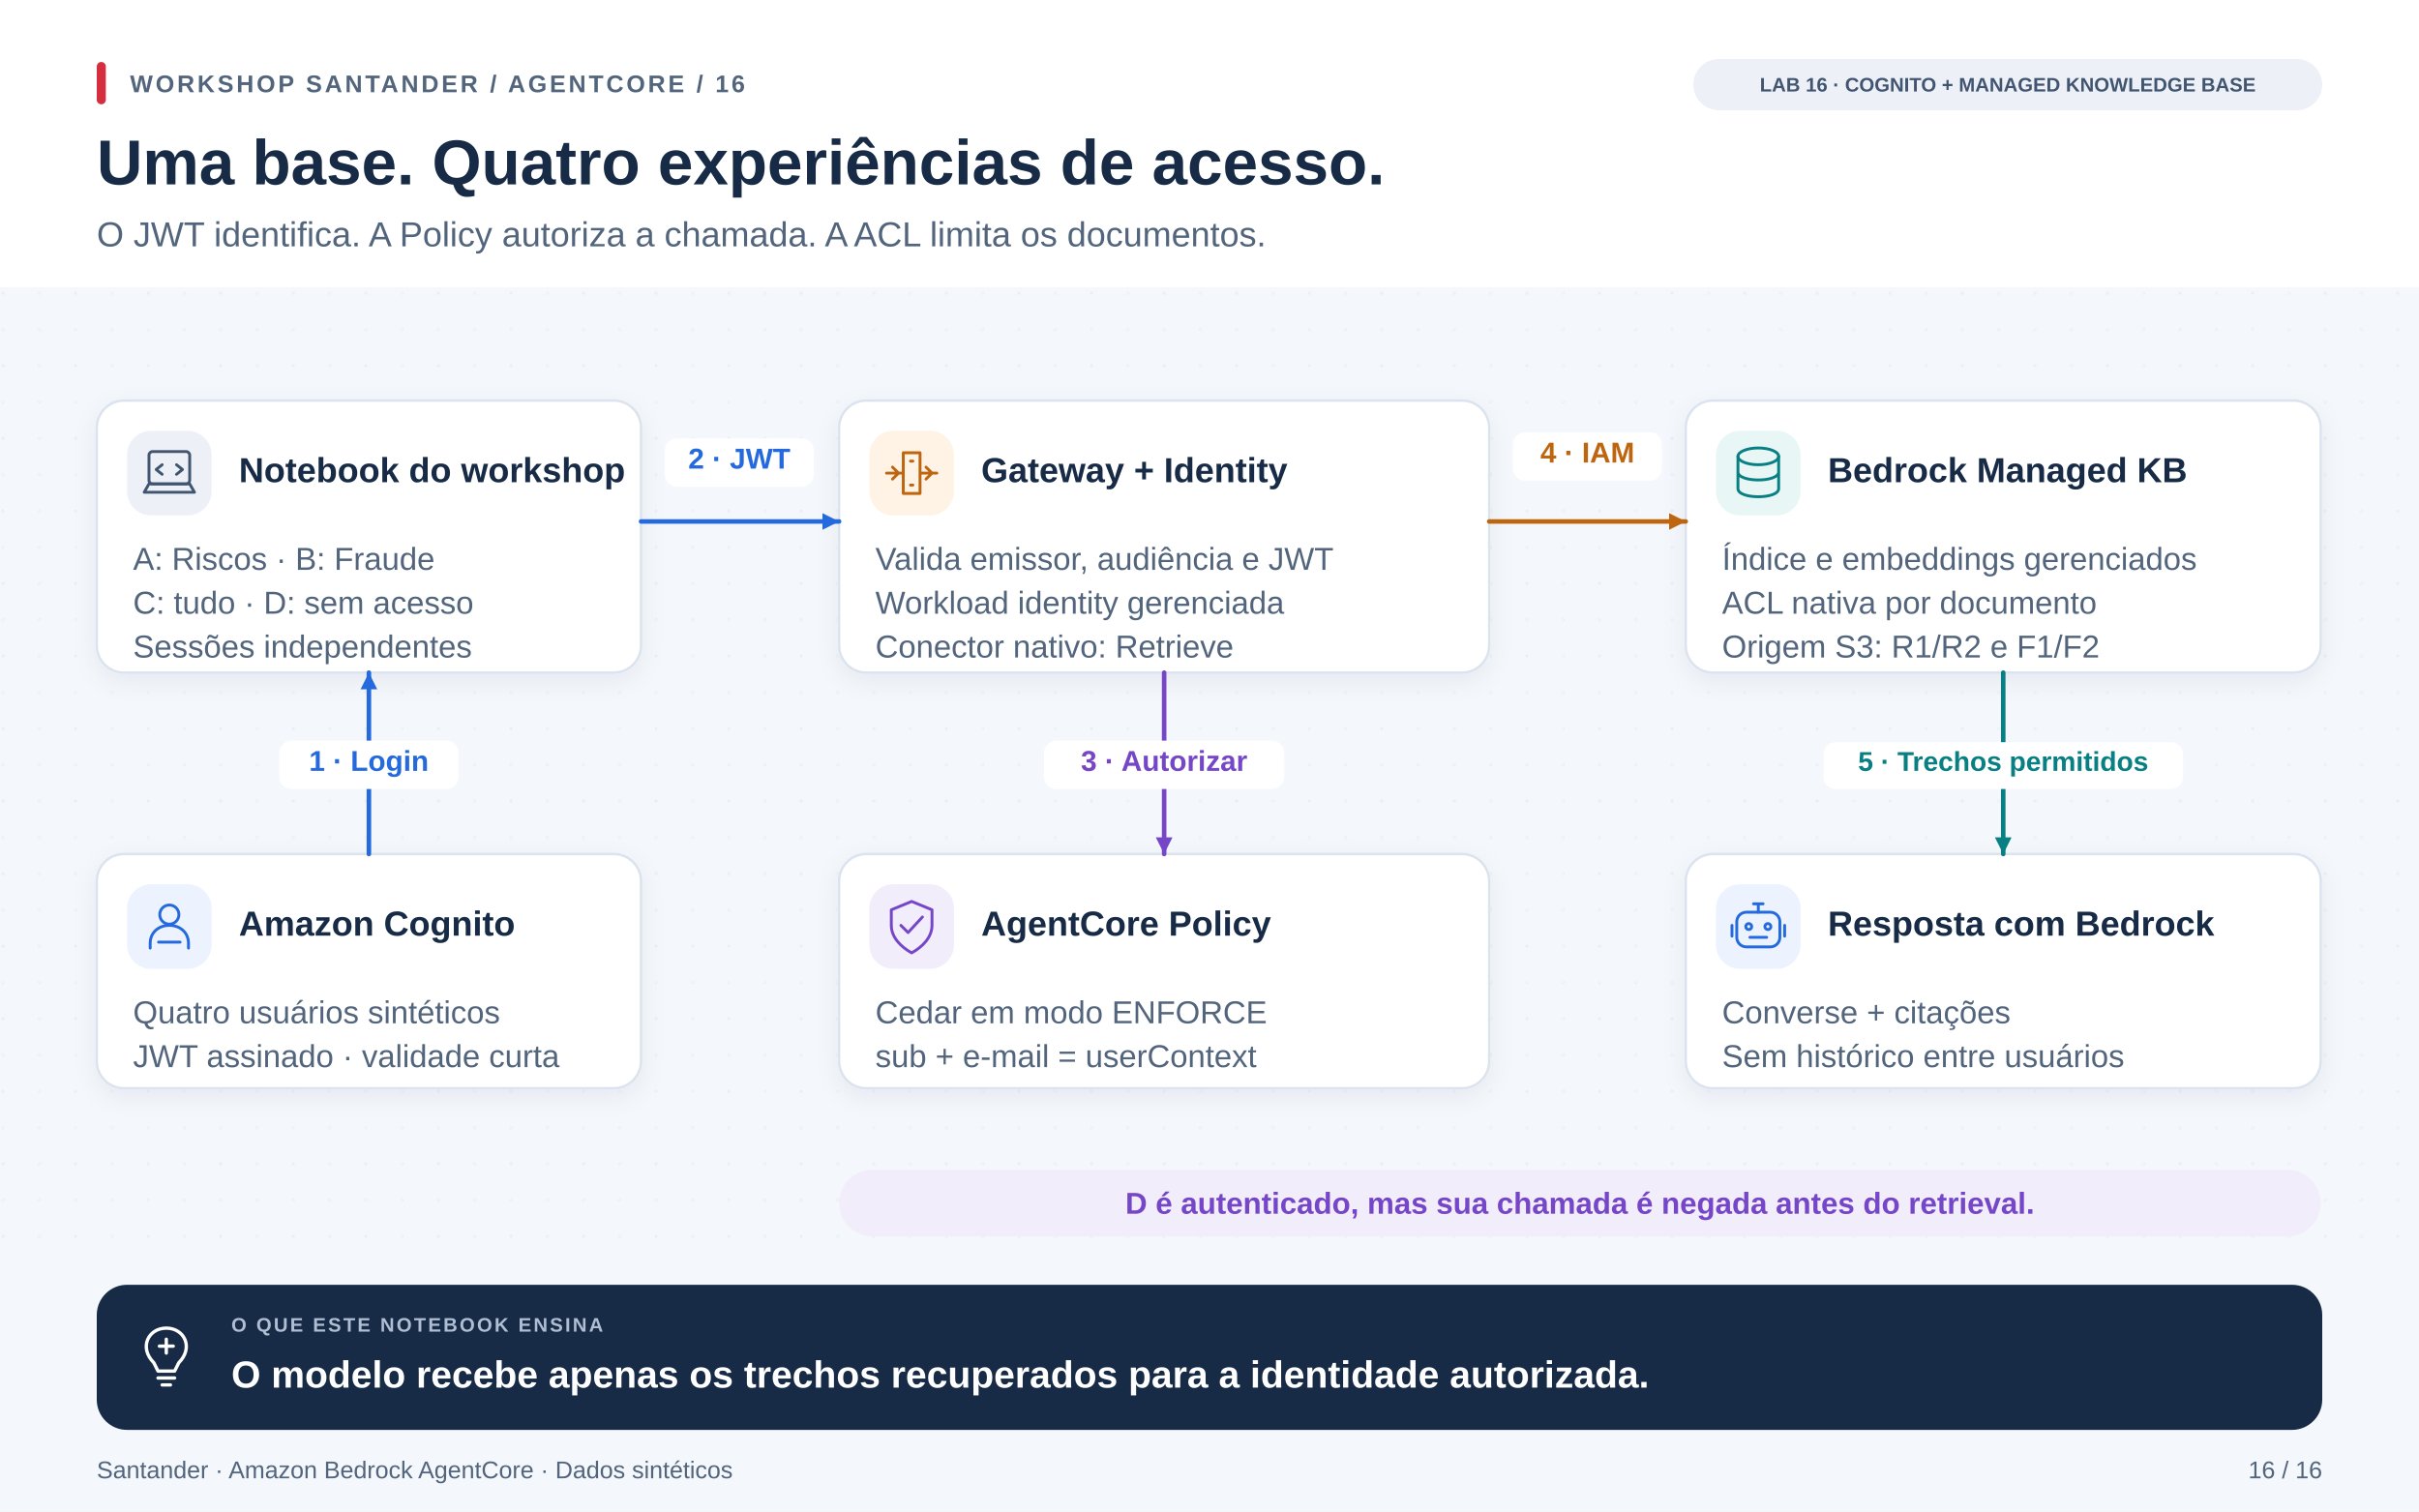
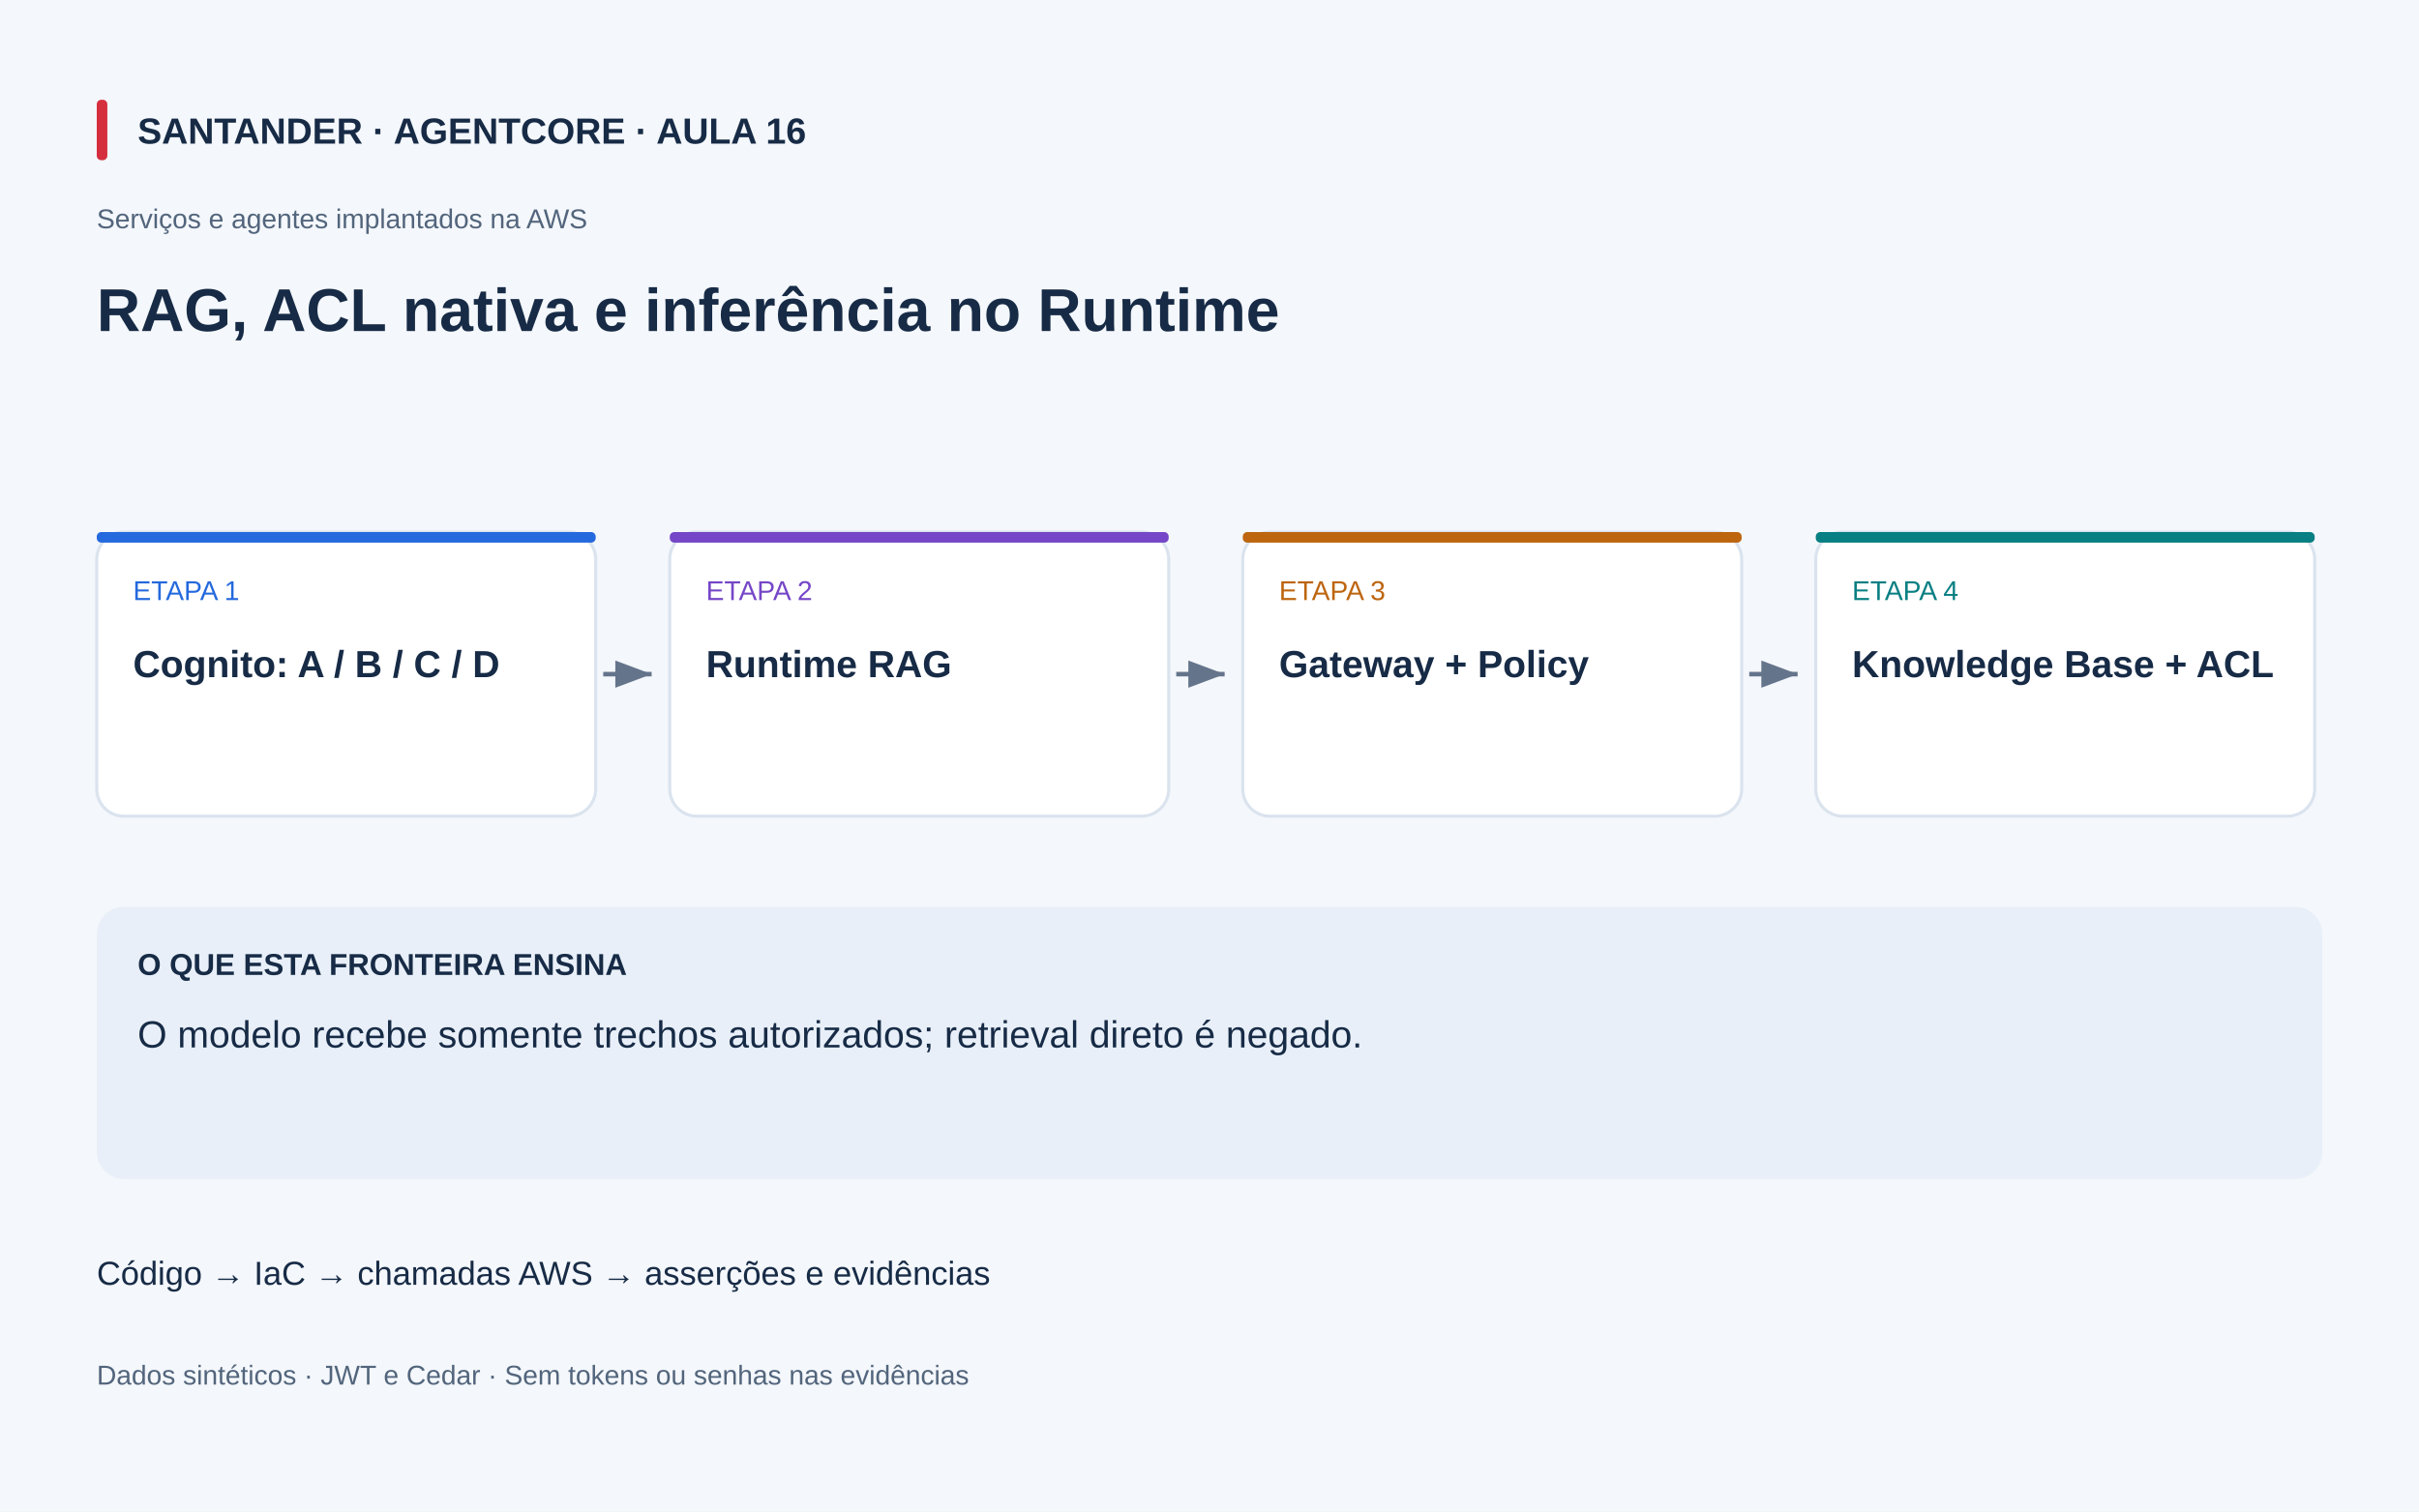
<svg xmlns="http://www.w3.org/2000/svg" width="1600" height="1000" viewBox="0 0 1600 1000" role="img" aria-labelledby="title desc">
+   <rect width="1600" height="1000" fill="#f4f7fb" />
  <defs>
-     <filter id="shadow" x="-20%" y="-20%" width="140%" height="150%">
-       <feDropShadow dx="0" dy="5" stdDeviation="8" flood-color="#172B46" flood-opacity=".06" />
-     </filter>
-     <pattern id="dots" width="24" height="24" patternUnits="userSpaceOnUse">
-       <circle cx="2" cy="2" r="1" fill="#DDE5EF" />
-     </pattern>
+     <marker id="arrow" markerWidth="10" markerHeight="10" refX="8" refY="3" orient="auto">
+       <path d="M0,0 L8,3 L0,6" fill="#64748b" />
+     </marker>
  </defs>
-   <rect x="0" y="0" width="1600" height="1000" rx="0" fill="#F4F7FB" />
-   <rect x="0" y="190" width="1600" height="650" fill="url(#dots)" opacity=".5" />
-   <rect x="0" y="0" width="1600" height="190" rx="0" fill="#FFFFFF" />
-   <rect x="64" y="41" width="6" height="28" rx="3" fill="#D52E3F" />
-   <text class="" x="86" y="61" fill="#52657C" font-family="Arial,Helvetica,sans-serif" font-size="16" font-weight="700" text-anchor="start" letter-spacing="1.8">
-     <tspan x="86" dy="0">WORKSHOP SANTANDER  /  AGENTCORE  /  16</tspan>
-   </text>
-   <text class="" x="64" y="122" fill="#172B46" font-family="Arial,Helvetica,sans-serif" font-size="42" font-weight="700" text-anchor="start">
-     <tspan x="64" dy="0">Uma base. Quatro experiências de acesso.</tspan>
-   </text>
-   <text class="" x="64" y="163" fill="#52657C" font-family="Arial,Helvetica,sans-serif" font-size="23" font-weight="400" text-anchor="start">
-     <tspan x="64" dy="0">O JWT identifica. A Policy autoriza a chamada. A ACL limita os documentos.</tspan>
-   </text>
-   <rect x="1120" y="39" width="416" height="34" rx="17.0" fill="#EDF1F7" />
-   <text class="" x="1328.0" y="60.55" fill="#415571" font-family="Arial,Helvetica,sans-serif" font-size="13" font-weight="700" text-anchor="middle">
-     <tspan x="1328.0" dy="0">LAB 16 · COGNITO + MANAGED KNOWLEDGE BASE</tspan>
-   </text>
-   <rect x="64" y="850" width="1472" height="96" rx="20" fill="#172B46" />
-   <g transform="translate(88 875) scale(0.9166667)" fill="none" stroke="#FFFFFF" stroke-width="2.4" stroke-linecap="round" stroke-linejoin="round" aria-hidden="true">
-     <path d="M15 29c-11-11-4-25 9-25s20 14 9 25l-3 6H18zM18 40h12m-9 5h6M24 12v10m-5-5h10" />
+   <g font-family="Arial,Helvetica,sans-serif" fill="#172b46">
+     <rect x="64" y="66" width="7" height="40" rx="3" fill="#d52e3f" />
+     <text x="91" y="95" font-size="24" font-weight="700">SANTANDER · AGENTCORE · AULA 16</text>
+     <text x="64" y="151" font-size="18" fill="#52657c">Serviços e agentes implantados na AWS</text>
+     <text x="64" y="219" font-size="40" font-weight="700">RAG, ACL nativa e inferência no Runtime</text>
+     <rect x="64" y="352" width="330" height="188" rx="18" fill="white" stroke="#dae3ee" stroke-width="2" />
+     <rect x="64" y="352" width="330" height="7" rx="3" fill="#2469dd" />
+     <text x="88" y="397" font-size="18" fill="#2469dd">ETAPA 1</text>
+     <text x="88" y="448" font-size="25" font-weight="700">Cognito: A / B / C / D</text>
+     <path d="M399,446 H431" stroke="#64748b" stroke-width="3" marker-end="url(#arrow)" />
+     <rect x="443" y="352" width="330" height="188" rx="18" fill="white" stroke="#dae3ee" stroke-width="2" />
+     <rect x="443" y="352" width="330" height="7" rx="3" fill="#7546c7" />
+     <text x="467" y="397" font-size="18" fill="#7546c7">ETAPA 2</text>
+     <text x="467" y="448" font-size="25" font-weight="700">Runtime RAG</text>
+     <path d="M778,446 H810" stroke="#64748b" stroke-width="3" marker-end="url(#arrow)" />
+     <rect x="822" y="352" width="330" height="188" rx="18" fill="white" stroke="#dae3ee" stroke-width="2" />
+     <rect x="822" y="352" width="330" height="7" rx="3" fill="#bd650f" />
+     <text x="846" y="397" font-size="18" fill="#bd650f">ETAPA 3</text>
+     <text x="846" y="448" font-size="25" font-weight="700">Gateway + Policy</text>
+     <path d="M1157,446 H1189" stroke="#64748b" stroke-width="3" marker-end="url(#arrow)" />
+     <rect x="1201" y="352" width="330" height="188" rx="18" fill="white" stroke="#dae3ee" stroke-width="2" />
+     <rect x="1201" y="352" width="330" height="7" rx="3" fill="#087f82" />
+     <text x="1225" y="397" font-size="18" fill="#087f82">ETAPA 4</text>
+     <text x="1225" y="448" font-size="25" font-weight="700">Knowledge Base + ACL</text>
+     <rect x="64" y="600" width="1472" height="180" rx="18" fill="#e8eff8" />
+     <text x="91" y="645" font-size="20" font-weight="700">O QUE ESTA FRONTEIRA ENSINA</text>
+     <text x="91" y="693" font-size="25">O modelo recebe somente trechos autorizados; retrieval direto é negado.</text>
+     <text x="64" y="850" font-size="22">Código → IaC → chamadas AWS → asserções e evidências</text>
+     <text x="64" y="916" font-size="18" fill="#52657c">Dados sintéticos · JWT e Cedar · Sem tokens ou senhas nas evidências</text>
  </g>
-   <text class="" x="153" y="881" fill="#AFBED2" font-family="Arial,Helvetica,sans-serif" font-size="13" font-weight="700" text-anchor="start" letter-spacing="1.4">
-     <tspan x="153" dy="0">O QUE ESTE NOTEBOOK ENSINA</tspan>
-   </text>
-   <text class="" x="153" y="918" fill="#FFFFFF" font-family="Arial,Helvetica,sans-serif" font-size="25" font-weight="600" text-anchor="start">
-     <tspan x="153" dy="0">O modelo recebe apenas os trechos recuperados para a identidade autorizada.</tspan>
-   </text>
-   <text class="" x="64" y="978" fill="#52657C" font-family="Arial,Helvetica,sans-serif" font-size="16" font-weight="400" text-anchor="start">
-     <tspan x="64" dy="0">Santander  ·  Amazon Bedrock AgentCore  ·  Dados sintéticos</tspan>
-   </text>
-   <text class="" x="1536" y="978" fill="#52657C" font-family="Arial,Helvetica,sans-serif" font-size="16" font-weight="400" text-anchor="end">
-     <tspan x="1536" dy="0">16 / 16</tspan>
-   </text>
-   <g class="node" data-x="64" data-y="265" data-w="360" data-h="180">
-     <rect x="64" y="265" width="360" height="180" rx="18" fill="#FFFFFF" stroke="#DAE3EE" stroke-width="1.6" filter="url(#shadow)" />
-     <rect x="84" y="285" width="56" height="56" rx="16" fill="#EDF1F7" />
-     <g transform="translate(93 294) scale(0.7916667)" fill="none" stroke="#415571" stroke-width="2.4" stroke-linecap="round" stroke-linejoin="round" aria-hidden="true">
-       <rect x="7" y="6" width="34" height="27" rx="3" />
-       <path d="M3 40h42l-4-7H7zM18 17l-5 4 5 4m12-8 5 4-5 4" />
-     </g>
-     <text class="node-text" x="158" y="319" fill="#172B46" font-family="Arial,Helvetica,sans-serif" font-size="23" font-weight="700" text-anchor="start">
-       <tspan x="158" dy="0">Notebook do workshop</tspan>
-     </text>
-     <text class="node-text" x="88" y="377" fill="#52657C" font-family="Arial,Helvetica,sans-serif" font-size="21" font-weight="400" text-anchor="start">
-       <tspan x="88" dy="0">A: Riscos · B: Fraude</tspan>
-       <tspan x="88" dy="29.0">C: tudo · D: sem acesso</tspan>
-       <tspan x="88" dy="29.0">Sessões independentes</tspan>
-     </text>
-   </g>
-   <g class="node" data-x="64" data-y="565" data-w="360" data-h="155">
-     <rect x="64" y="565" width="360" height="155" rx="18" fill="#FFFFFF" stroke="#DAE3EE" stroke-width="1.6" filter="url(#shadow)" />
-     <rect x="84" y="585" width="56" height="56" rx="16" fill="#ECF3FF" />
-     <g transform="translate(93 594) scale(0.7916667)" fill="none" stroke="#2469DD" stroke-width="2.4" stroke-linecap="round" stroke-linejoin="round" aria-hidden="true">
-       <circle cx="24" cy="14" r="8" />
-       <path d="M8 42v-4c0-9 7-15 16-15s16 6 16 15v4" />
-       <path d="M15 37h18" />
-     </g>
-     <text class="node-text" x="158" y="619" fill="#172B46" font-family="Arial,Helvetica,sans-serif" font-size="23" font-weight="700" text-anchor="start">
-       <tspan x="158" dy="0">Amazon Cognito</tspan>
-     </text>
-     <text class="node-text" x="88" y="677" fill="#52657C" font-family="Arial,Helvetica,sans-serif" font-size="21" font-weight="400" text-anchor="start">
-       <tspan x="88" dy="0">Quatro usuários sintéticos</tspan>
-       <tspan x="88" dy="29.0">JWT assinado · validade curta</tspan>
-     </text>
-   </g>
-   <g class="node" data-x="555" data-y="265" data-w="430" data-h="180">
-     <rect x="555" y="265" width="430" height="180" rx="18" fill="#FFFFFF" stroke="#DAE3EE" stroke-width="1.6" filter="url(#shadow)" />
-     <rect x="575" y="285" width="56" height="56" rx="16" fill="#FFF3E5" />
-     <g transform="translate(584 294) scale(0.7916667)" fill="none" stroke="#BD650F" stroke-width="2.4" stroke-linecap="round" stroke-linejoin="round" aria-hidden="true">
-       <path d="M17 7h14v34H17zM3 24h14m14 0h14M8 19l5 5-5 5m28-10 5 5-5 5" />
-       <path d="M23 14h2m-2 20h2" />
-     </g>
-     <text class="node-text" x="649" y="319" fill="#172B46" font-family="Arial,Helvetica,sans-serif" font-size="23" font-weight="700" text-anchor="start">
-       <tspan x="649" dy="0">Gateway + Identity</tspan>
-     </text>
-     <text class="node-text" x="579" y="377" fill="#52657C" font-family="Arial,Helvetica,sans-serif" font-size="21" font-weight="400" text-anchor="start">
-       <tspan x="579" dy="0">Valida emissor, audiência e JWT</tspan>
-       <tspan x="579" dy="29.0">Workload identity gerenciada</tspan>
-       <tspan x="579" dy="29.0">Conector nativo: Retrieve</tspan>
-     </text>
-   </g>
-   <g class="node" data-x="555" data-y="565" data-w="430" data-h="155">
-     <rect x="555" y="565" width="430" height="155" rx="18" fill="#FFFFFF" stroke="#DAE3EE" stroke-width="1.6" filter="url(#shadow)" />
-     <rect x="575" y="585" width="56" height="56" rx="16" fill="#F2EDFB" />
-     <g transform="translate(584 594) scale(0.7916667)" fill="none" stroke="#7546C7" stroke-width="2.4" stroke-linecap="round" stroke-linejoin="round" aria-hidden="true">
-       <path d="M24 3l17 7v13c0 10-8 18-17 23C15 41 7 33 7 23V10z" />
-       <path d="M15 23l6 6 12-13" />
-     </g>
-     <text class="node-text" x="649" y="619" fill="#172B46" font-family="Arial,Helvetica,sans-serif" font-size="23" font-weight="700" text-anchor="start">
-       <tspan x="649" dy="0">AgentCore Policy</tspan>
-     </text>
-     <text class="node-text" x="579" y="677" fill="#52657C" font-family="Arial,Helvetica,sans-serif" font-size="21" font-weight="400" text-anchor="start">
-       <tspan x="579" dy="0">Cedar em modo ENFORCE</tspan>
-       <tspan x="579" dy="29.0">sub + e-mail = userContext</tspan>
-     </text>
-   </g>
-   <g class="node" data-x="1115" data-y="265" data-w="420" data-h="180">
-     <rect x="1115" y="265" width="420" height="180" rx="18" fill="#FFFFFF" stroke="#DAE3EE" stroke-width="1.6" filter="url(#shadow)" />
-     <rect x="1135" y="285" width="56" height="56" rx="16" fill="#E8F7F5" />
-     <g transform="translate(1144 294) scale(0.7916667)" fill="none" stroke="#087F82" stroke-width="2.4" stroke-linecap="round" stroke-linejoin="round" aria-hidden="true">
-       <ellipse cx="24" cy="10" rx="17" ry="7" />
-       <path d="M7 10v27c0 9 34 9 34 0V10M7 23c0 9 34 9 34 0" />
-     </g>
-     <text class="node-text" x="1209" y="319" fill="#172B46" font-family="Arial,Helvetica,sans-serif" font-size="23" font-weight="700" text-anchor="start">
-       <tspan x="1209" dy="0">Bedrock Managed KB</tspan>
-     </text>
-     <text class="node-text" x="1139" y="377" fill="#52657C" font-family="Arial,Helvetica,sans-serif" font-size="21" font-weight="400" text-anchor="start">
-       <tspan x="1139" dy="0">Índice e embeddings gerenciados</tspan>
-       <tspan x="1139" dy="29.0">ACL nativa por documento</tspan>
-       <tspan x="1139" dy="29.0">Origem S3: R1/R2 e F1/F2</tspan>
-     </text>
-   </g>
-   <g class="node" data-x="1115" data-y="565" data-w="420" data-h="155">
-     <rect x="1115" y="565" width="420" height="155" rx="18" fill="#FFFFFF" stroke="#DAE3EE" stroke-width="1.6" filter="url(#shadow)" />
-     <rect x="1135" y="585" width="56" height="56" rx="16" fill="#ECF3FF" />
-     <g transform="translate(1144 594) scale(0.7916667)" fill="none" stroke="#2469DD" stroke-width="2.4" stroke-linecap="round" stroke-linejoin="round" aria-hidden="true">
-       <rect x="6" y="12" width="36" height="29" rx="8" />
-       <path d="M24 12V5m-4 0h8M2 23v9m44-9v9" />
-       <circle cx="16" cy="24" r="2.5" />
-       <circle cx="32" cy="24" r="2.5" />
-       <path d="M17 33h14" />
-     </g>
-     <text class="node-text" x="1209" y="619" fill="#172B46" font-family="Arial,Helvetica,sans-serif" font-size="23" font-weight="700" text-anchor="start">
-       <tspan x="1209" dy="0">Resposta com Bedrock</tspan>
-     </text>
-     <text class="node-text" x="1139" y="677" fill="#52657C" font-family="Arial,Helvetica,sans-serif" font-size="21" font-weight="400" text-anchor="start">
-       <tspan x="1139" dy="0">Converse + citações</tspan>
-       <tspan x="1139" dy="29.0">Sem histórico entre usuários</tspan>
-     </text>
-   </g>
-   <path d="M 244 565 L 244 445" stroke="#2469DD" fill="none" stroke-width="3" stroke-linejoin="round" stroke-linecap="round" />
-   <polygon points="244,445 249.5,456.0 238.5,456.0" fill="#2469DD" />
-   <rect x="184.685" y="490" width="118.63" height="32" rx="8" fill="#FFFFFF" />
-   <text class="" x="244" y="510" fill="#2469DD" font-family="Arial,Helvetica,sans-serif" font-size="19" font-weight="600" text-anchor="middle">
-     <tspan x="244" dy="0">1 · Login</tspan>
-   </text>
-   <path d="M 424 345 L 555 345" stroke="#2469DD" fill="none" stroke-width="3" stroke-linejoin="round" stroke-linecap="round" />
-   <polygon points="555,345 544.0,350.5 544.0,339.5" fill="#2469DD" />
-   <rect x="439.755" y="290" width="98.49" height="32" rx="8" fill="#FFFFFF" />
-   <text class="" x="489" y="310" fill="#2469DD" font-family="Arial,Helvetica,sans-serif" font-size="19" font-weight="600" text-anchor="middle">
-     <tspan x="489" dy="0">2 · JWT</tspan>
-   </text>
-   <path d="M 770 445 L 770 565" stroke="#7546C7" fill="none" stroke-width="3" stroke-linejoin="round" stroke-linecap="round" />
-   <polygon points="770,565 764.5,554.0 775.5,554.0" fill="#7546C7" />
-   <rect x="690.545" y="490" width="158.91" height="32" rx="8" fill="#FFFFFF" />
-   <text class="" x="770" y="510" fill="#7546C7" font-family="Arial,Helvetica,sans-serif" font-size="19" font-weight="600" text-anchor="middle">
-     <tspan x="770" dy="0">3 · Autorizar</tspan>
-   </text>
-   <path d="M 985 345 L 1115 345" stroke="#BD650F" fill="none" stroke-width="3" stroke-linejoin="round" stroke-linecap="round" />
-   <polygon points="1115,345 1104.0,350.5 1104.0,339.5" fill="#BD650F" />
-   <rect x="1000.755" y="286" width="98.49" height="32" rx="8" fill="#FFFFFF" />
-   <text class="" x="1050" y="306" fill="#BD650F" font-family="Arial,Helvetica,sans-serif" font-size="19" font-weight="600" text-anchor="middle">
-     <tspan x="1050" dy="0">4 · IAM</tspan>
-   </text>
-   <path d="M 1325 445 L 1325 565" stroke="#087F82" fill="none" stroke-width="3" stroke-linejoin="round" stroke-linecap="round" />
-   <polygon points="1325,565 1319.5,554.0 1330.5,554.0" fill="#087F82" />
-   <rect x="1206.06" y="491" width="237.88" height="31" rx="8" fill="#FFFFFF" />
-   <text class="" x="1325" y="510" fill="#087F82" font-family="Arial,Helvetica,sans-serif" font-size="18" font-weight="600" text-anchor="middle">
-     <tspan x="1325" dy="0">5 · Trechos permitidos</tspan>
-   </text>
-   <rect x="555" y="774" width="980" height="44" rx="22.0" fill="#F2EDFB" />
-   <text class="" x="1045.0" y="803.0" fill="#7546C7" font-family="Arial,Helvetica,sans-serif" font-size="20" font-weight="700" text-anchor="middle">
-     <tspan x="1045.0" dy="0">D é autenticado, mas sua chamada é negada antes do retrieval.</tspan>
-   </text>
</svg>
